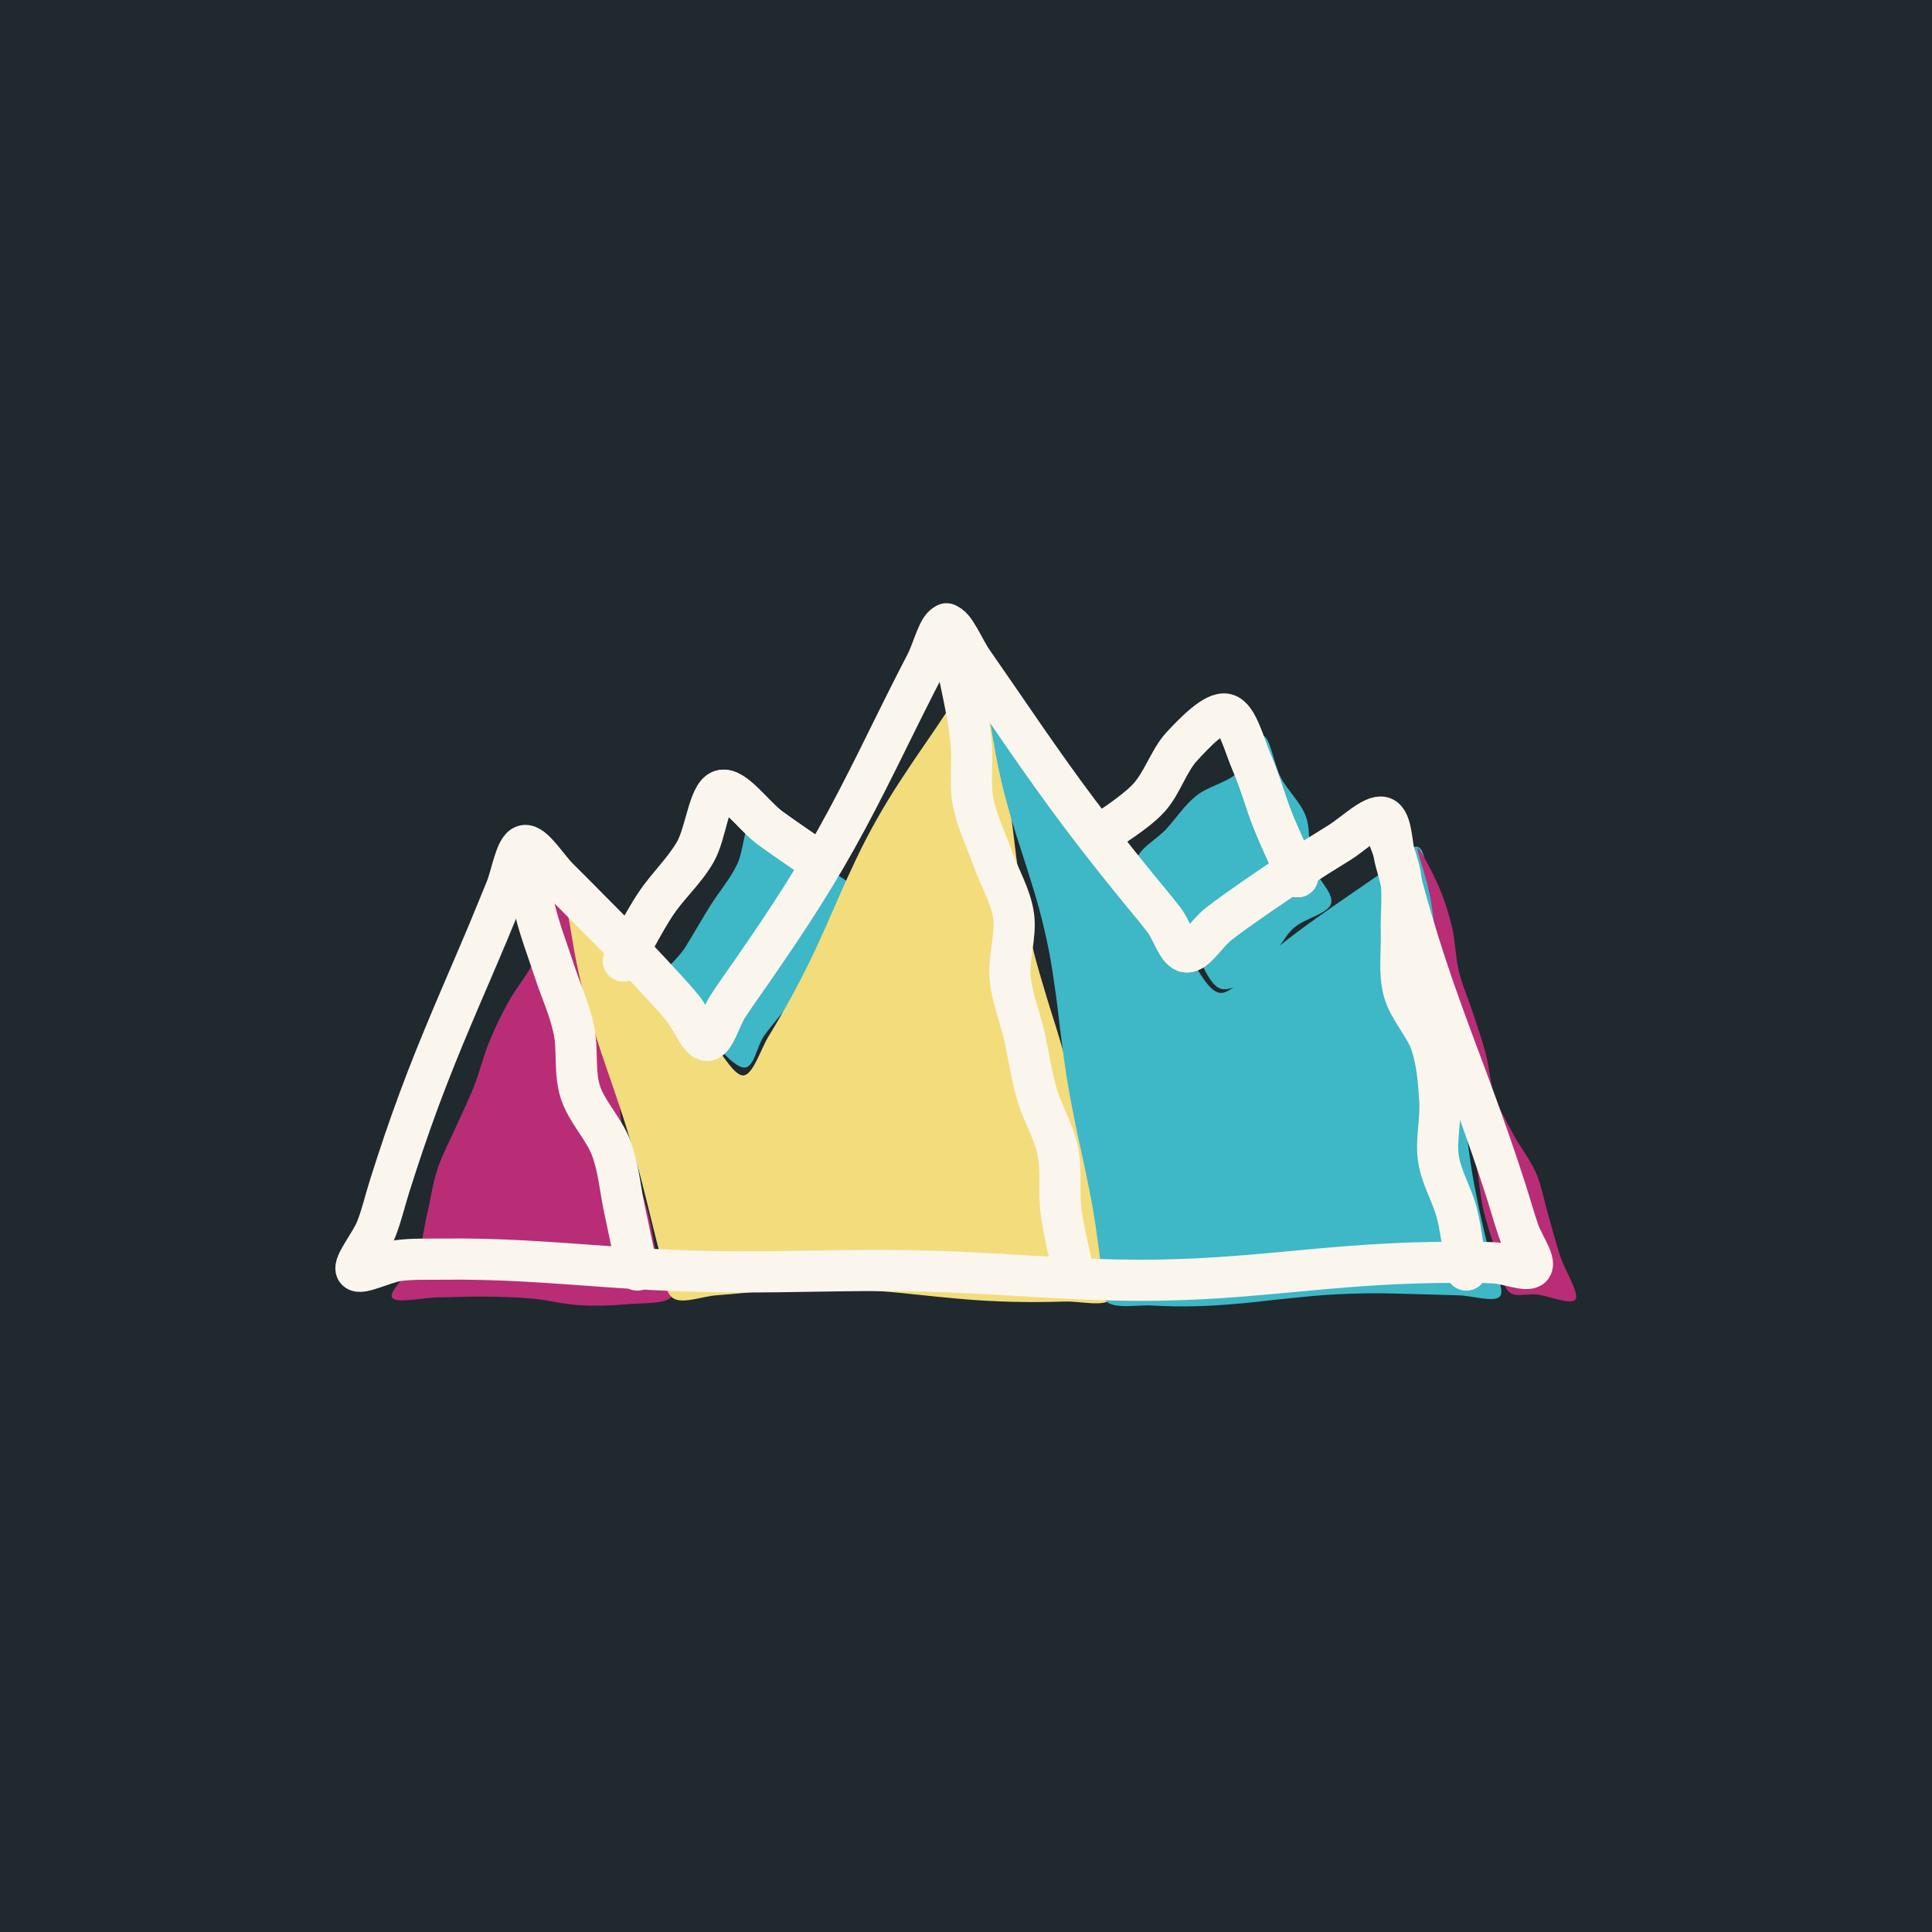
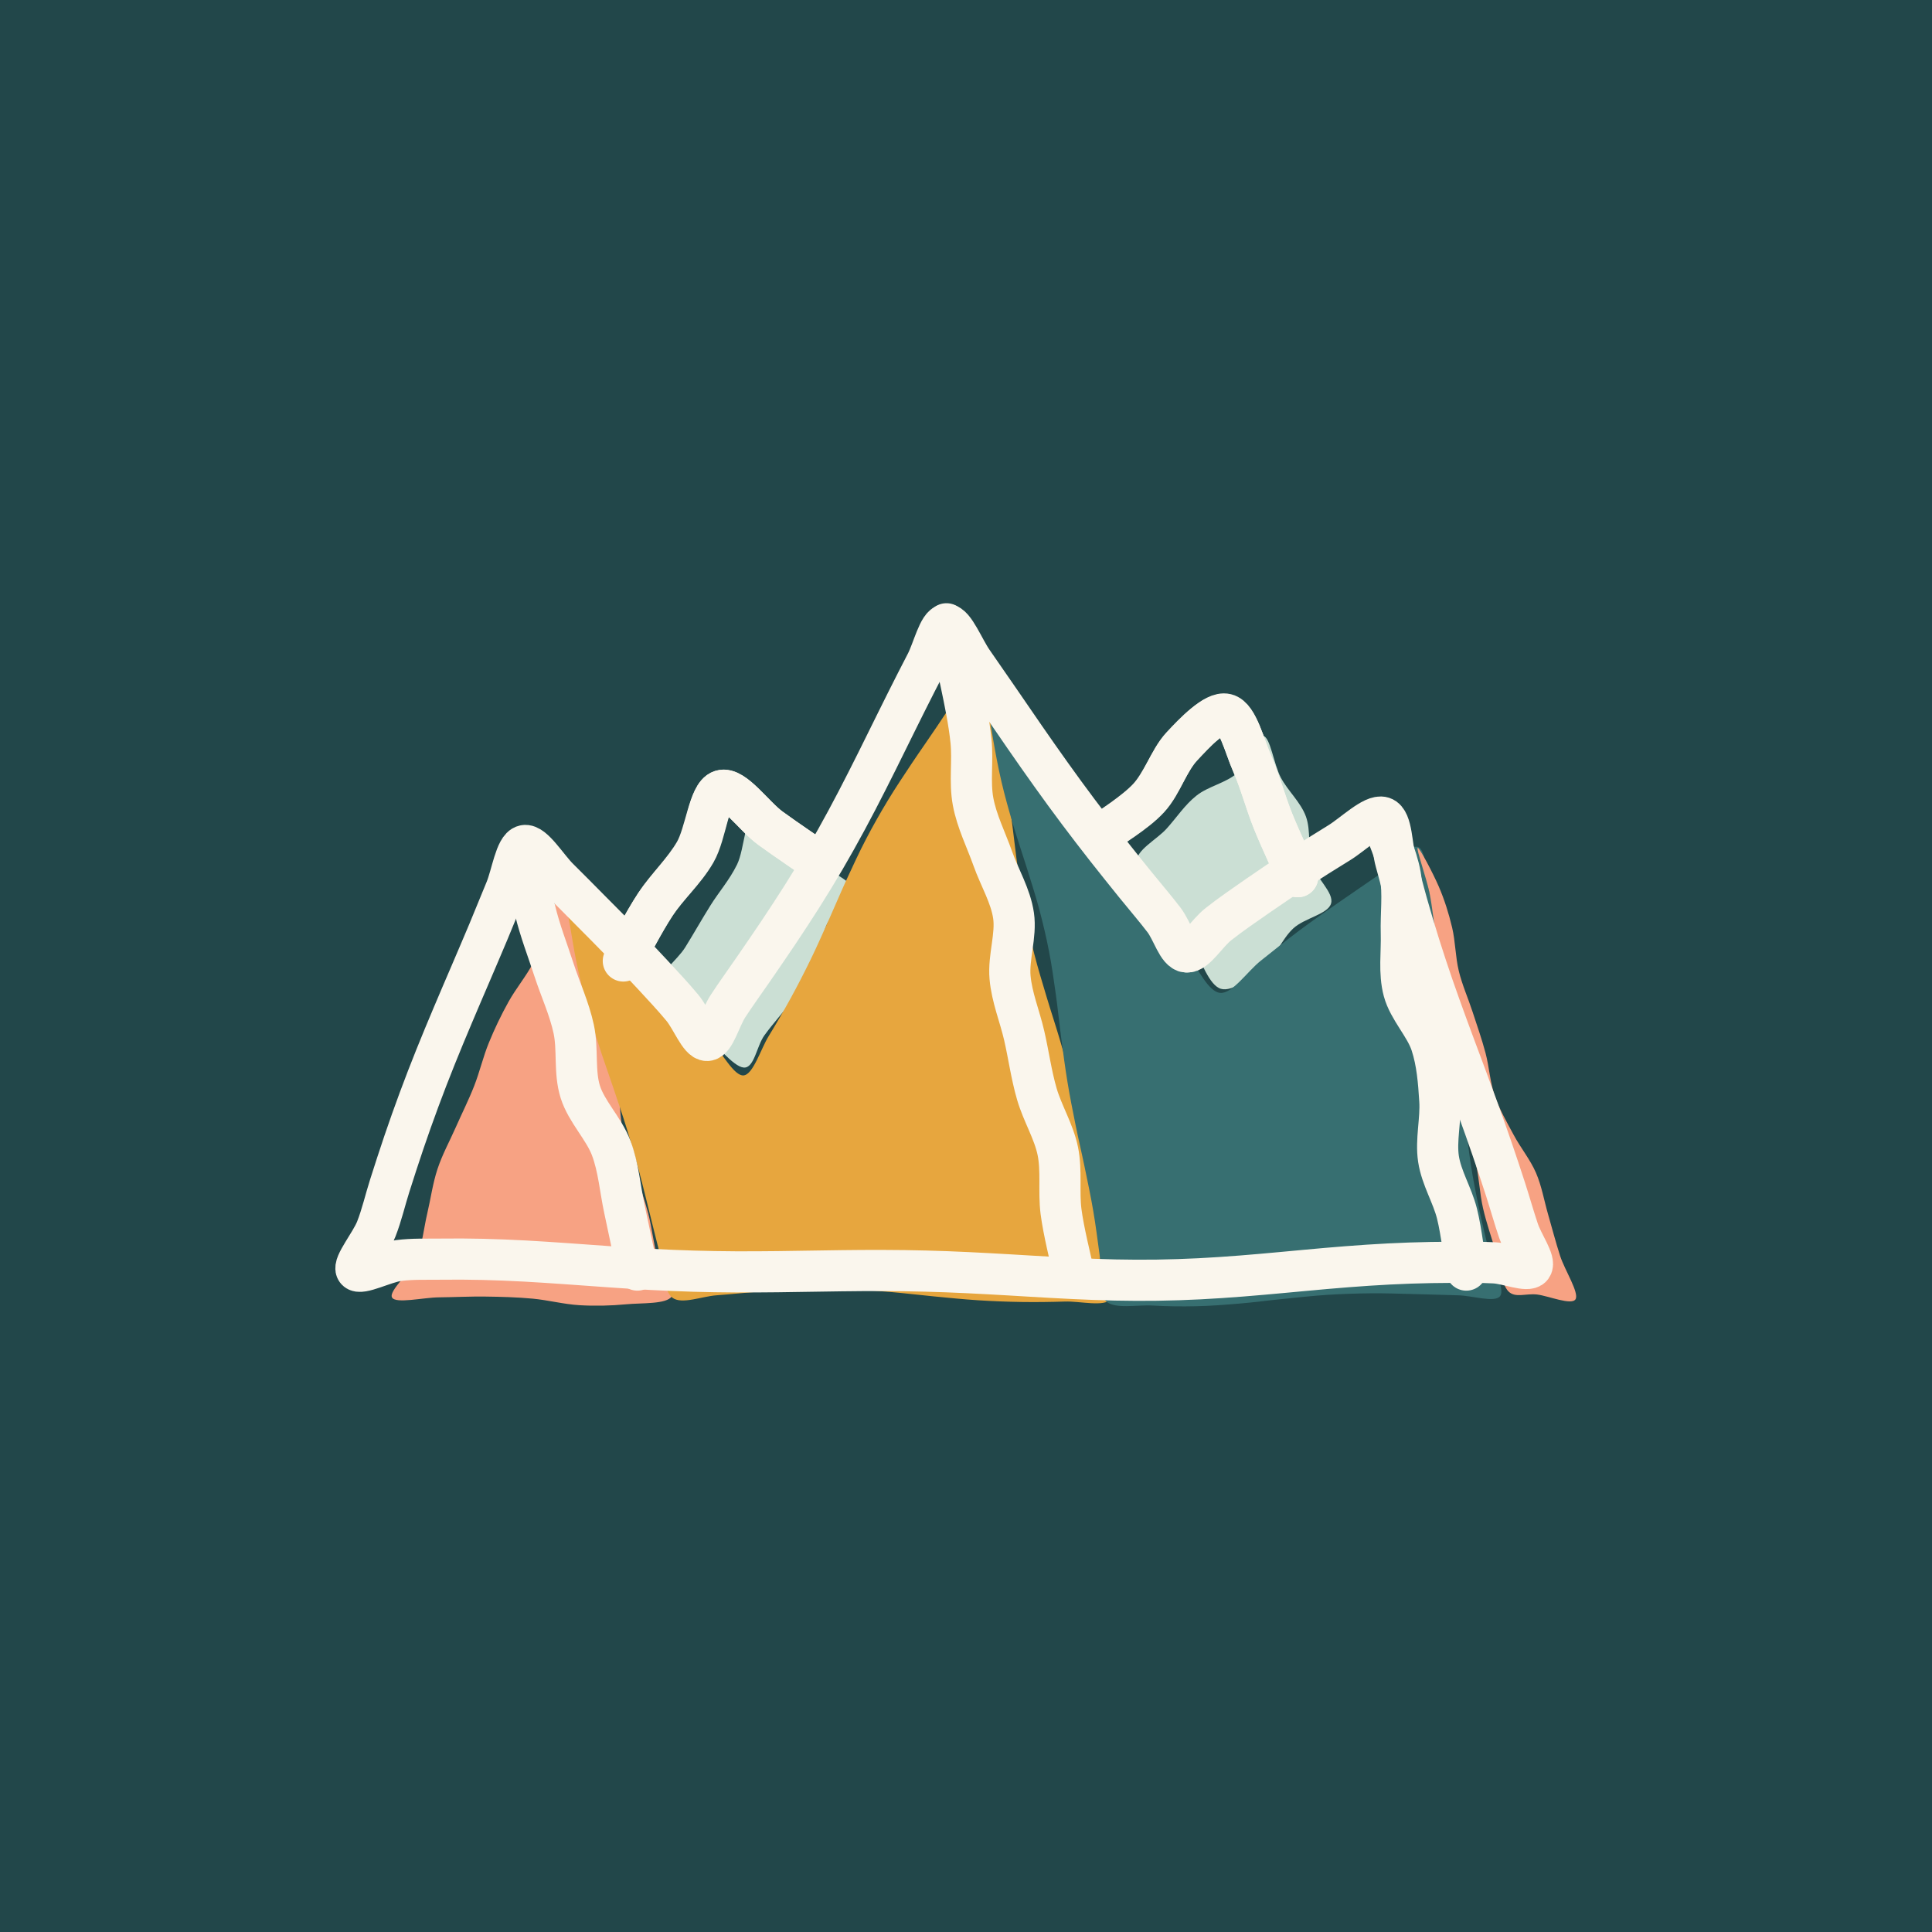
<svg xmlns="http://www.w3.org/2000/svg" viewBox="0 0 512 512" width="512" height="512" role="img" aria-label="Foothills Labs">
-   <rect width="512" height="512" fill="#1F292E" />
+   <rect width="512" height="512" fill="#22474A" />
  <g transform="translate(64.66 61.06) scale(0.7272)">
-     <path d="M 138.24 266.24 C 137.27 261.18 144.69 256.28 147.81 251.24 C 150.94 246.20 153.84 241.03 156.99 236.00 C 160.13 230.97 163.89 226.79 166.69 221.08 C 169.49 215.36 169.58 202.30 173.79 201.73 C 178.00 201.17 185.98 212.89 191.93 217.70 C 197.88 222.50 208.19 226.44 209.48 230.56 C 210.77 234.69 202.03 237.85 199.65 242.43 C 197.28 247.02 197.44 253.31 195.23 258.07 C 193.03 262.83 189.52 266.79 186.42 271.00 C 183.33 275.21 179.53 279.33 176.65 283.34 C 173.77 287.35 172.96 295.37 169.12 295.08 C 165.29 294.78 158.77 286.38 153.62 281.58 C 148.48 276.77 139.21 271.30 138.24 266.24 Z" fill="#3EB7C6" stroke="none" transform="translate(13 10)" />
-     <path d="M 312.32 220.16 C 312.01 215.86 319.58 212.06 323.22 208.02 C 326.87 203.99 329.87 199.31 334.17 195.93 C 338.46 192.54 344.97 191.34 349.00 187.72 C 353.03 184.10 355.73 173.94 358.37 174.22 C 361.01 174.50 362.25 184.52 364.85 189.42 C 367.46 194.32 372.13 198.40 374.01 203.63 C 375.89 208.85 374.62 215.49 376.14 220.77 C 377.67 226.04 384.30 231.34 383.16 235.28 C 382.03 239.22 373.45 240.56 369.34 244.41 C 365.22 248.26 362.88 254.74 358.49 258.40 C 354.10 262.06 347.28 267.64 343.01 266.38 C 338.74 265.12 335.83 256.27 332.85 250.85 C 329.86 245.42 328.51 238.95 325.09 233.83 C 321.67 228.72 312.63 224.46 312.32 220.16 Z" fill="#3EB7C6" stroke="none" transform="translate(13 10)" />
+     <path d="M 138.24 266.24 C 137.27 261.18 144.69 256.28 147.81 251.24 C 150.94 246.20 153.84 241.03 156.99 236.00 C 160.13 230.97 163.89 226.79 166.69 221.08 C 169.49 215.36 169.58 202.30 173.79 201.73 C 178.00 201.17 185.98 212.89 191.93 217.70 C 197.88 222.50 208.19 226.44 209.48 230.56 C 210.77 234.69 202.03 237.85 199.65 242.43 C 197.28 247.02 197.44 253.31 195.23 258.07 C 193.03 262.83 189.52 266.79 186.42 271.00 C 183.33 275.21 179.53 279.33 176.65 283.34 C 173.77 287.35 172.96 295.37 169.12 295.08 C 165.29 294.78 158.77 286.38 153.62 281.58 C 148.48 276.77 139.21 271.30 138.24 266.24 Z" fill="#CBDFD4" stroke="none" transform="translate(13 10)" />
+     <path d="M 312.32 220.16 C 312.01 215.86 319.58 212.06 323.22 208.02 C 326.87 203.99 329.87 199.31 334.17 195.93 C 338.46 192.54 344.97 191.34 349.00 187.72 C 353.03 184.10 355.73 173.94 358.37 174.22 C 361.01 174.50 362.25 184.52 364.85 189.42 C 367.46 194.32 372.13 198.40 374.01 203.63 C 375.89 208.85 374.62 215.49 376.14 220.77 C 377.67 226.04 384.30 231.34 383.16 235.28 C 382.03 239.22 373.45 240.56 369.34 244.41 C 365.22 248.26 362.88 254.74 358.49 258.40 C 354.10 262.06 347.28 267.64 343.01 266.38 C 338.74 265.12 335.83 256.27 332.85 250.85 C 329.86 245.42 328.51 238.95 325.09 233.83 C 321.67 228.72 312.63 224.46 312.32 220.16 Z" fill="#CBDFD4" stroke="none" transform="translate(13 10)" />
    <g fill="none" stroke="#FAF6ED" stroke-width="15.0" stroke-linecap="round" stroke-linejoin="round">
      <path d="M 138.24 266.24 C 140.19 262.80 145.60 252.23 149.94 245.62 C 154.29 239.00 160.30 233.45 164.30 226.54 C 168.29 219.64 169.33 205.64 173.92 204.19 C 178.51 202.74 185.84 213.46 191.84 217.83 C 197.84 222.20 206.91 228.30 209.92 230.40" />
      <path d="M 312.32 220.16 C 315.20 217.92 324.70 212.06 329.61 206.73 C 334.52 201.40 337.07 193.26 341.79 188.19 C 346.51 183.12 353.65 175.28 357.92 176.31 C 362.19 177.34 364.56 187.88 367.41 194.36 C 370.26 200.85 372.26 208.36 375.02 215.22 C 377.79 222.08 382.50 232.14 384.00 235.52" />
    </g>
-     <path d="M 40.96 378.88 C 39.60 376.52 47.75 369.72 49.88 364.63 C 52.02 359.55 52.49 353.80 53.76 348.37 C 55.04 342.94 55.78 337.30 57.52 332.05 C 59.25 326.80 61.93 321.94 64.16 316.89 C 66.39 311.84 68.88 306.90 70.89 301.77 C 72.90 296.63 74.14 291.19 76.22 286.08 C 78.30 280.97 80.69 275.99 83.39 271.13 C 86.09 266.27 89.83 261.82 92.40 256.92 C 94.98 252.01 97.19 246.88 98.85 241.68 C 100.52 236.48 101.07 225.88 102.40 225.69 C 103.73 225.51 105.45 235.50 106.83 240.55 C 108.20 245.60 109.06 250.93 110.65 255.98 C 112.25 261.04 114.58 265.90 116.42 270.90 C 118.26 275.89 120.51 280.78 121.68 285.95 C 122.84 291.12 122.86 296.60 123.42 301.94 C 123.97 307.27 123.99 312.75 125.02 317.96 C 126.06 323.17 128.08 328.11 129.64 333.18 C 131.19 338.25 133.02 343.25 134.35 348.38 C 135.68 353.51 136.17 358.95 137.60 363.96 C 139.02 368.98 144.77 375.58 142.88 378.48 C 141.00 381.38 131.90 380.81 126.29 381.35 C 120.68 381.88 114.92 382.02 109.23 381.68 C 103.54 381.34 97.85 379.82 92.16 379.29 C 86.47 378.77 80.78 378.61 75.09 378.54 C 69.40 378.46 63.72 378.76 58.03 378.82 C 52.34 378.87 42.32 381.24 40.96 378.88 Z" fill="#B92D77" stroke="none" transform="translate(13 10)" />
-     <path d="M 102.40 225.28 C 103.52 224.87 108.71 234.25 112.13 238.49 C 115.55 242.73 119.24 246.73 122.94 250.70 C 126.64 254.68 130.51 258.51 134.34 262.36 C 138.17 266.22 142.11 269.98 145.94 273.84 C 149.76 277.71 153.44 281.53 157.29 285.55 C 161.15 289.56 165.59 298.25 169.06 297.94 C 172.54 297.64 175.30 288.41 178.15 283.72 C 181.01 279.04 183.64 274.53 186.21 269.84 C 188.78 265.14 191.23 260.38 193.57 255.56 C 195.92 250.74 198.07 245.81 200.27 240.91 C 202.47 236.01 204.54 231.03 206.79 226.16 C 209.04 221.28 211.29 216.41 213.77 211.67 C 216.25 206.92 218.89 202.27 221.66 197.69 C 224.43 193.11 227.43 188.66 230.39 184.19 C 233.36 179.73 236.49 175.35 239.47 170.89 C 242.44 166.42 245.52 161.92 248.26 157.42 C 251.01 152.92 254.17 143.60 255.92 143.88 C 257.67 144.16 257.74 153.97 258.76 159.12 C 259.78 164.27 261.03 169.55 262.03 174.78 C 263.04 180.02 263.97 185.27 264.79 190.55 C 265.61 195.82 266.27 201.13 266.97 206.42 C 267.66 211.72 268.22 217.05 268.98 222.33 C 269.74 227.62 270.50 232.90 271.51 238.14 C 272.52 243.38 273.70 248.58 275.02 253.76 C 276.34 258.93 277.92 264.06 279.45 269.19 C 280.98 274.33 282.69 279.43 284.21 284.56 C 285.72 289.70 287.25 294.84 288.54 300.02 C 289.84 305.20 290.98 310.41 292.00 315.64 C 293.02 320.88 293.82 326.16 294.66 331.42 C 295.50 336.69 296.20 341.99 297.05 347.26 C 297.91 352.53 298.81 357.65 299.77 363.03 C 300.74 368.40 305.11 376.62 302.85 379.50 C 300.59 382.39 291.63 380.18 286.21 380.35 C 280.79 380.52 275.63 380.59 270.34 380.51 C 265.05 380.43 259.75 380.22 254.46 379.88 C 249.17 379.55 243.88 378.99 238.59 378.49 C 233.30 377.99 228.01 377.33 222.72 376.88 C 217.43 376.44 212.14 376.00 206.85 375.82 C 201.56 375.64 196.27 375.64 190.98 375.79 C 185.69 375.94 180.39 376.36 175.10 376.73 C 169.81 377.11 164.54 377.68 159.23 378.07 C 153.92 378.45 146.65 381.44 143.24 379.04 C 139.82 376.64 140.15 368.79 138.76 363.66 C 137.36 358.52 136.16 353.38 134.86 348.24 C 133.56 343.10 132.34 337.94 130.96 332.83 C 129.58 327.71 128.12 322.62 126.56 317.55 C 125.00 312.48 123.26 307.46 121.58 302.43 C 119.89 297.39 118.07 292.39 116.44 287.34 C 114.81 282.29 113.19 277.24 111.81 272.13 C 110.43 267.01 109.22 261.85 108.15 256.65 C 107.07 251.45 106.34 246.17 105.38 240.94 C 104.43 235.71 101.28 225.69 102.40 225.28 Z" fill="#F3DC7C" stroke="none" transform="translate(13 10)" />
-     <path d="M 256.00 143.36 C 257.46 142.89 262.93 152.12 266.33 156.55 C 269.72 160.98 273.04 165.46 276.37 169.94 C 279.69 174.42 283.08 178.86 286.26 183.44 C 289.44 188.02 292.52 192.67 295.47 197.42 C 298.41 202.17 301.15 207.06 303.94 211.92 C 306.74 216.77 309.37 221.74 312.23 226.55 C 315.09 231.36 317.97 236.15 321.10 240.77 C 324.23 245.39 327.37 249.76 330.99 254.27 C 334.61 258.79 338.39 267.55 342.81 267.87 C 347.23 268.19 352.74 259.94 357.50 256.18 C 362.26 252.41 366.67 248.81 371.38 245.29 C 376.08 241.77 380.91 238.43 385.72 235.06 C 390.53 231.69 395.38 228.46 400.23 225.07 C 405.09 221.67 411.72 213.66 414.84 214.69 C 417.97 215.71 417.59 225.75 418.98 231.20 C 420.36 236.65 421.85 241.97 423.16 247.38 C 424.46 252.79 425.78 258.19 426.80 263.65 C 427.83 269.12 428.65 274.62 429.32 280.14 C 429.98 285.67 430.35 291.26 430.81 296.82 C 431.27 302.39 431.54 307.99 432.08 313.54 C 432.62 319.10 433.21 324.64 434.05 330.14 C 434.88 335.63 435.96 341.08 437.10 346.52 C 438.24 351.96 439.60 357.47 440.88 362.78 C 442.16 368.08 446.66 375.80 444.77 378.35 C 442.87 380.90 434.71 378.20 429.51 378.08 C 424.31 377.95 418.89 377.75 413.58 377.63 C 408.27 377.50 402.96 377.30 397.65 377.35 C 392.34 377.40 387.03 377.58 381.72 377.92 C 376.41 378.26 371.11 378.86 365.80 379.39 C 360.49 379.91 355.18 380.64 349.87 381.08 C 344.56 381.53 339.25 381.95 333.94 382.06 C 328.63 382.18 323.49 382.12 318.01 381.80 C 312.52 381.48 304.23 383.25 301.03 380.15 C 297.83 377.06 299.55 368.68 298.79 363.22 C 298.04 357.76 297.40 352.63 296.50 347.37 C 295.61 342.11 294.50 336.89 293.42 331.67 C 292.35 326.44 291.10 321.25 290.05 316.02 C 288.99 310.80 287.96 305.57 287.09 300.30 C 286.22 295.04 285.54 289.74 284.83 284.44 C 284.13 279.14 283.61 273.81 282.87 268.52 C 282.12 263.23 281.39 257.94 280.37 252.71 C 279.35 247.47 278.12 242.28 276.74 237.12 C 275.36 231.95 273.67 226.85 272.09 221.72 C 270.50 216.60 268.73 211.51 267.22 206.37 C 265.71 201.24 264.25 196.09 263.04 190.89 C 261.83 185.69 260.86 180.45 259.95 175.19 C 259.04 169.94 258.24 164.66 257.58 159.35 C 256.93 154.05 254.54 143.83 256.00 143.36 Z" fill="#3EB7C6" stroke="none" transform="translate(13 10)" />
-     <path d="M 414.72 215.04 C 415.29 214.68 420.30 224.23 422.39 229.06 C 424.48 233.89 426.05 238.90 427.27 244.03 C 428.49 249.17 428.46 254.73 429.70 259.85 C 430.94 264.98 433.10 269.79 434.73 274.78 C 436.35 279.77 438.12 284.72 439.46 289.81 C 440.80 294.90 441.08 300.36 442.78 305.32 C 444.49 310.29 447.18 314.91 449.69 319.60 C 452.20 324.29 455.75 328.62 457.84 333.45 C 459.93 338.29 460.79 343.54 462.25 348.59 C 463.72 353.64 464.97 358.58 466.64 363.74 C 468.31 368.89 473.65 377.16 472.25 379.51 C 470.85 381.85 462.32 378.27 458.24 377.79 C 454.16 377.31 450.27 379.19 447.77 376.62 C 445.27 374.04 444.78 367.39 443.24 362.33 C 441.70 357.27 439.75 351.68 438.52 346.26 C 437.30 340.83 437.11 335.21 435.89 329.79 C 434.66 324.37 432.54 319.11 431.17 313.72 C 429.80 308.32 428.18 302.97 427.66 297.41 C 427.13 291.86 428.26 286.00 428.02 280.39 C 427.78 274.78 427.28 269.22 426.22 263.76 C 425.16 258.31 422.87 253.09 421.66 247.66 C 420.45 242.23 420.14 236.64 418.98 231.20 C 417.83 225.76 414.15 215.40 414.72 215.04 Z" fill="#B92D77" stroke="none" transform="translate(13 10)" />
+     <path d="M 40.96 378.88 C 39.60 376.52 47.75 369.72 49.88 364.63 C 52.02 359.55 52.49 353.80 53.76 348.37 C 55.04 342.94 55.78 337.30 57.52 332.05 C 59.25 326.80 61.93 321.94 64.16 316.89 C 66.39 311.84 68.88 306.90 70.89 301.77 C 72.90 296.63 74.14 291.19 76.22 286.08 C 78.30 280.97 80.69 275.99 83.39 271.13 C 86.09 266.27 89.83 261.82 92.40 256.92 C 94.98 252.01 97.19 246.88 98.85 241.68 C 100.52 236.48 101.07 225.88 102.40 225.69 C 103.73 225.51 105.45 235.50 106.83 240.55 C 108.20 245.60 109.06 250.93 110.65 255.98 C 112.25 261.04 114.58 265.90 116.42 270.90 C 118.26 275.89 120.51 280.78 121.68 285.95 C 122.84 291.12 122.86 296.60 123.42 301.94 C 123.97 307.27 123.99 312.75 125.02 317.96 C 126.06 323.17 128.08 328.11 129.64 333.18 C 131.19 338.25 133.02 343.25 134.35 348.38 C 135.68 353.51 136.17 358.95 137.60 363.96 C 139.02 368.98 144.77 375.58 142.88 378.48 C 141.00 381.38 131.90 380.81 126.29 381.35 C 120.68 381.88 114.92 382.02 109.23 381.68 C 103.54 381.34 97.85 379.82 92.16 379.29 C 86.47 378.77 80.78 378.61 75.09 378.54 C 69.40 378.46 63.72 378.76 58.03 378.82 C 52.34 378.87 42.32 381.24 40.96 378.88 Z" fill="#F7A283" stroke="none" transform="translate(13 10)" />
+     <path d="M 102.40 225.28 C 103.52 224.87 108.71 234.25 112.13 238.49 C 115.55 242.73 119.24 246.73 122.94 250.70 C 126.64 254.68 130.51 258.51 134.34 262.36 C 138.17 266.22 142.11 269.98 145.94 273.84 C 149.76 277.71 153.44 281.53 157.29 285.55 C 161.15 289.56 165.59 298.25 169.06 297.94 C 172.54 297.64 175.30 288.41 178.15 283.72 C 181.01 279.04 183.64 274.53 186.21 269.84 C 188.78 265.14 191.23 260.38 193.57 255.56 C 195.92 250.74 198.07 245.81 200.27 240.91 C 202.47 236.01 204.54 231.03 206.79 226.16 C 209.04 221.28 211.29 216.41 213.77 211.67 C 216.25 206.92 218.89 202.27 221.66 197.69 C 224.43 193.11 227.43 188.66 230.39 184.19 C 233.36 179.73 236.49 175.35 239.47 170.89 C 242.44 166.42 245.52 161.92 248.26 157.42 C 251.01 152.92 254.17 143.60 255.92 143.88 C 257.67 144.16 257.74 153.97 258.76 159.12 C 259.78 164.27 261.03 169.55 262.03 174.78 C 263.04 180.02 263.97 185.27 264.79 190.55 C 265.61 195.82 266.27 201.13 266.97 206.42 C 267.66 211.72 268.22 217.05 268.98 222.33 C 269.74 227.62 270.50 232.90 271.51 238.14 C 272.52 243.38 273.70 248.58 275.02 253.76 C 276.34 258.93 277.92 264.06 279.45 269.19 C 280.98 274.33 282.69 279.43 284.21 284.56 C 285.72 289.70 287.25 294.84 288.54 300.02 C 289.84 305.20 290.98 310.41 292.00 315.64 C 293.02 320.88 293.82 326.16 294.66 331.42 C 295.50 336.69 296.20 341.99 297.05 347.26 C 297.91 352.53 298.81 357.65 299.77 363.03 C 300.74 368.40 305.11 376.62 302.85 379.50 C 300.59 382.39 291.63 380.18 286.21 380.35 C 280.79 380.52 275.63 380.59 270.34 380.51 C 265.05 380.43 259.75 380.22 254.46 379.88 C 249.17 379.55 243.88 378.99 238.59 378.49 C 233.30 377.99 228.01 377.33 222.72 376.88 C 217.43 376.44 212.14 376.00 206.85 375.82 C 201.56 375.64 196.27 375.64 190.98 375.79 C 185.69 375.94 180.39 376.36 175.10 376.73 C 169.81 377.11 164.54 377.68 159.23 378.07 C 153.92 378.45 146.65 381.44 143.24 379.04 C 139.82 376.64 140.15 368.79 138.76 363.66 C 137.36 358.52 136.16 353.38 134.86 348.24 C 133.56 343.10 132.34 337.94 130.96 332.83 C 129.58 327.71 128.12 322.62 126.56 317.55 C 125.00 312.48 123.26 307.46 121.58 302.43 C 119.89 297.39 118.07 292.39 116.44 287.34 C 114.81 282.29 113.19 277.24 111.81 272.13 C 110.43 267.01 109.22 261.85 108.15 256.65 C 107.07 251.45 106.34 246.17 105.38 240.94 C 104.43 235.71 101.28 225.69 102.40 225.28 Z" fill="#E7A63E" stroke="none" transform="translate(13 10)" />
+     <path d="M 256.00 143.36 C 257.46 142.89 262.93 152.12 266.33 156.55 C 269.72 160.98 273.04 165.46 276.37 169.94 C 279.69 174.42 283.08 178.86 286.26 183.44 C 289.44 188.02 292.52 192.67 295.47 197.42 C 298.41 202.17 301.15 207.06 303.94 211.92 C 306.74 216.77 309.37 221.74 312.23 226.55 C 315.09 231.36 317.97 236.15 321.10 240.77 C 324.23 245.39 327.37 249.76 330.99 254.27 C 334.61 258.79 338.39 267.55 342.81 267.87 C 347.23 268.19 352.74 259.94 357.50 256.18 C 362.26 252.41 366.67 248.81 371.38 245.29 C 376.08 241.77 380.91 238.43 385.72 235.06 C 390.53 231.69 395.38 228.46 400.23 225.07 C 405.09 221.67 411.72 213.66 414.84 214.69 C 417.97 215.71 417.59 225.75 418.98 231.20 C 420.36 236.65 421.85 241.97 423.16 247.38 C 424.46 252.79 425.78 258.19 426.80 263.65 C 427.83 269.12 428.65 274.62 429.32 280.14 C 429.98 285.67 430.35 291.26 430.81 296.82 C 431.27 302.39 431.54 307.99 432.08 313.54 C 432.62 319.10 433.21 324.64 434.05 330.14 C 434.88 335.63 435.96 341.08 437.10 346.52 C 438.24 351.96 439.60 357.47 440.88 362.78 C 442.16 368.08 446.66 375.80 444.77 378.35 C 442.87 380.90 434.71 378.20 429.51 378.08 C 424.31 377.95 418.89 377.75 413.58 377.63 C 408.27 377.50 402.96 377.30 397.65 377.35 C 392.34 377.40 387.03 377.58 381.72 377.92 C 376.41 378.26 371.11 378.86 365.80 379.39 C 360.49 379.91 355.18 380.64 349.87 381.08 C 344.56 381.53 339.25 381.95 333.94 382.06 C 328.63 382.18 323.49 382.12 318.01 381.80 C 312.52 381.48 304.23 383.25 301.03 380.15 C 297.83 377.06 299.55 368.68 298.79 363.22 C 298.04 357.76 297.40 352.63 296.50 347.37 C 295.61 342.11 294.50 336.89 293.42 331.67 C 292.35 326.44 291.10 321.25 290.05 316.02 C 288.99 310.80 287.96 305.57 287.09 300.30 C 286.22 295.04 285.54 289.74 284.83 284.44 C 284.13 279.14 283.61 273.81 282.87 268.52 C 282.12 263.23 281.39 257.94 280.37 252.71 C 279.35 247.47 278.12 242.28 276.74 237.12 C 275.36 231.95 273.67 226.85 272.09 221.72 C 270.50 216.60 268.73 211.51 267.22 206.37 C 265.71 201.24 264.25 196.09 263.04 190.89 C 261.83 185.69 260.86 180.45 259.95 175.19 C 259.04 169.94 258.24 164.66 257.58 159.35 C 256.93 154.05 254.54 143.83 256.00 143.36 Z" fill="#376F71" stroke="none" transform="translate(13 10)" />
+     <path d="M 414.72 215.04 C 415.29 214.68 420.30 224.23 422.39 229.06 C 424.48 233.89 426.05 238.90 427.27 244.03 C 428.49 249.17 428.46 254.73 429.70 259.85 C 430.94 264.98 433.10 269.79 434.73 274.78 C 436.35 279.77 438.12 284.72 439.46 289.81 C 440.80 294.90 441.08 300.36 442.78 305.32 C 444.49 310.29 447.18 314.91 449.69 319.60 C 452.20 324.29 455.75 328.62 457.84 333.45 C 459.93 338.29 460.79 343.54 462.25 348.59 C 463.72 353.64 464.97 358.58 466.64 363.74 C 468.31 368.89 473.65 377.16 472.25 379.51 C 470.85 381.85 462.32 378.27 458.24 377.79 C 454.16 377.31 450.27 379.19 447.77 376.62 C 445.27 374.04 444.78 367.39 443.24 362.33 C 441.70 357.27 439.75 351.68 438.52 346.26 C 437.30 340.83 437.11 335.21 435.89 329.79 C 434.66 324.37 432.54 319.11 431.17 313.72 C 429.80 308.32 428.18 302.97 427.66 297.41 C 427.13 291.86 428.26 286.00 428.02 280.39 C 427.78 274.78 427.28 269.22 426.22 263.76 C 425.16 258.31 422.87 253.09 421.66 247.66 C 420.45 242.23 420.14 236.64 418.98 231.20 C 417.83 225.76 414.15 215.40 414.72 215.04 Z" fill="#F7A283" stroke="none" transform="translate(13 10)" />
    <g fill="none" stroke="#FAF6ED" stroke-width="15.0" stroke-linecap="round" stroke-linejoin="round">
      <path d="M 40.96 378.88 C 39.61 376.97 46.17 369.08 48.20 363.96 C 50.22 358.83 51.44 353.38 53.12 348.11 C 54.80 342.84 56.49 337.58 58.27 332.35 C 60.05 327.13 61.89 321.92 63.81 316.75 C 65.72 311.58 67.72 306.44 69.77 301.32 C 71.82 296.20 73.95 291.11 76.09 286.03 C 78.22 280.94 80.43 275.88 82.59 270.81 C 84.75 265.73 86.94 260.67 89.07 255.58 C 91.20 250.50 93.17 245.51 95.36 240.28 C 97.54 235.05 98.97 224.86 102.18 224.18 C 105.40 223.49 110.64 232.24 114.64 236.16 C 118.63 240.09 122.32 243.86 126.15 247.72 C 129.98 251.58 133.83 255.42 137.61 259.33 C 141.39 263.23 145.16 267.15 148.84 271.14 C 152.53 275.14 156.42 279.27 159.74 283.28 C 163.06 287.28 166.00 295.29 168.77 295.20 C 171.55 295.10 173.58 287.00 176.37 282.71 C 179.16 278.42 182.47 273.87 185.51 269.44 C 188.54 265.01 191.61 260.60 194.59 256.14 C 197.56 251.68 200.52 247.20 203.38 242.67 C 206.24 238.14 209.03 233.58 211.73 228.96 C 214.43 224.34 217.04 219.67 219.58 214.96 C 222.13 210.26 224.58 205.49 227.01 200.72 C 229.45 195.96 231.81 191.14 234.19 186.34 C 236.58 181.55 238.92 176.73 241.33 171.94 C 243.73 167.15 246.17 162.35 248.62 157.63 C 251.07 152.90 253.19 143.67 256.00 143.58 C 258.82 143.50 262.36 152.56 265.53 157.11 C 268.71 161.66 271.89 166.28 275.05 170.87 C 278.22 175.46 281.35 180.08 284.53 184.66 C 287.71 189.24 290.90 193.82 294.15 198.35 C 297.39 202.89 300.68 207.40 304.03 211.86 C 307.37 216.32 310.78 220.74 314.22 225.14 C 317.67 229.54 321.18 233.88 324.68 238.24 C 328.19 242.59 332.11 247.13 335.25 251.25 C 338.39 255.38 340.19 262.72 343.50 262.99 C 346.81 263.25 350.79 256.23 355.11 252.82 C 359.42 249.41 364.58 245.87 369.40 242.52 C 374.22 239.17 379.10 235.90 384.03 232.69 C 388.96 229.49 393.79 226.41 398.95 223.27 C 404.11 220.14 411.53 212.78 414.99 213.90 C 418.45 215.01 418.24 224.76 419.71 229.98 C 421.18 235.20 422.39 240.16 423.82 245.22 C 425.26 250.28 426.75 255.32 428.32 260.33 C 429.89 265.34 431.55 270.32 433.25 275.29 C 434.96 280.25 436.75 285.19 438.55 290.12 C 440.35 295.05 442.21 299.97 444.04 304.89 C 445.86 309.81 447.71 314.73 449.50 319.67 C 451.29 324.60 453.06 329.55 454.76 334.51 C 456.47 339.48 458.12 344.46 459.74 349.46 C 461.35 354.45 462.85 359.79 464.44 364.49 C 466.03 369.20 470.74 375.71 469.28 377.67 C 467.82 379.63 460.51 376.52 455.68 376.25 C 450.85 375.98 445.44 376.04 440.32 376.05 C 435.20 376.07 430.08 376.15 424.96 376.33 C 419.84 376.50 414.72 376.78 409.60 377.11 C 404.48 377.44 399.36 377.87 394.24 378.30 C 389.12 378.74 384.00 379.25 378.88 379.71 C 373.76 380.17 368.64 380.66 363.52 381.05 C 358.40 381.44 353.28 381.81 348.16 382.06 C 343.04 382.31 337.92 382.49 332.80 382.56 C 327.68 382.64 322.56 382.60 317.44 382.50 C 312.32 382.39 307.20 382.18 302.08 381.94 C 296.96 381.71 291.84 381.39 286.72 381.10 C 281.60 380.81 276.48 380.47 271.36 380.21 C 266.24 379.94 261.12 379.68 256.00 379.49 C 250.88 379.31 245.76 379.17 240.64 379.10 C 235.52 379.03 230.40 379.03 225.28 379.05 C 220.16 379.07 215.04 379.17 209.92 379.24 C 204.80 379.31 199.68 379.42 194.56 379.47 C 189.44 379.52 184.32 379.57 179.20 379.54 C 174.08 379.51 168.96 379.43 163.84 379.28 C 158.72 379.13 153.60 378.91 148.48 378.64 C 143.36 378.37 138.24 378.02 133.12 377.67 C 128.00 377.33 122.88 376.92 117.76 376.57 C 112.64 376.23 107.52 375.86 102.40 375.59 C 97.28 375.33 92.16 375.09 87.04 374.98 C 81.92 374.86 76.80 374.83 71.68 374.90 C 66.56 374.97 61.44 374.74 56.32 375.41 C 51.20 376.07 42.31 380.79 40.96 378.88 Z" />
      <path d="M 102.40 225.28 C 103.01 229.03 104.32 240.44 106.08 247.80 C 107.84 255.17 110.63 262.26 112.97 269.47 C 115.32 276.68 118.57 283.64 120.16 291.05 C 121.76 298.46 120.27 306.69 122.55 313.92 C 124.82 321.15 131.15 327.30 133.83 334.42 C 136.51 341.54 137.05 349.23 138.64 356.64 C 140.23 364.05 142.57 375.17 143.36 378.88" />
      <path d="M 256.00 143.36 C 256.86 146.90 259.70 157.46 261.19 164.58 C 262.68 171.69 264.19 178.81 264.94 186.07 C 265.69 193.33 264.37 201.00 265.70 208.15 C 267.02 215.30 270.44 222.05 272.90 228.97 C 275.36 235.90 279.41 242.52 280.45 249.73 C 281.50 256.93 278.52 264.93 279.17 272.21 C 279.81 279.49 282.70 286.34 284.33 293.43 C 285.96 300.52 286.91 307.75 288.95 314.76 C 290.99 321.77 295.11 328.37 296.57 335.50 C 298.04 342.62 296.83 350.27 297.74 357.50 C 298.66 364.73 301.36 375.32 302.08 378.88" />
      <path d="M 414.72 215.04 C 415.83 218.36 420.23 228.14 421.40 234.99 C 422.57 241.83 421.56 249.09 421.76 256.12 C 421.97 263.15 420.82 270.43 422.63 277.16 C 424.44 283.88 430.44 289.83 432.64 296.48 C 434.83 303.14 435.35 310.11 435.79 317.09 C 436.24 324.07 434.27 331.51 435.31 338.38 C 436.35 345.25 440.36 351.57 442.05 358.32 C 443.74 365.07 444.87 375.45 445.44 378.88" />
      <path d="M 138.24 266.24 C 140.19 262.80 145.53 252.20 149.92 245.60 C 154.30 239.01 160.54 233.60 164.54 226.68 C 168.54 219.77 169.36 205.60 173.91 204.12 C 178.45 202.65 185.82 213.47 191.82 217.85 C 197.82 222.23 206.90 228.31 209.92 230.40" />
      <path d="M 312.32 220.16 C 315.24 217.96 324.94 212.30 329.82 206.94 C 334.71 201.59 336.98 193.12 341.65 188.05 C 346.33 182.99 353.57 175.51 357.87 176.56 C 362.17 177.61 364.61 187.89 367.46 194.34 C 370.31 200.79 372.22 208.38 374.98 215.24 C 377.73 222.11 382.50 232.14 384.00 235.52" />
    </g>
  </g>
</svg>
